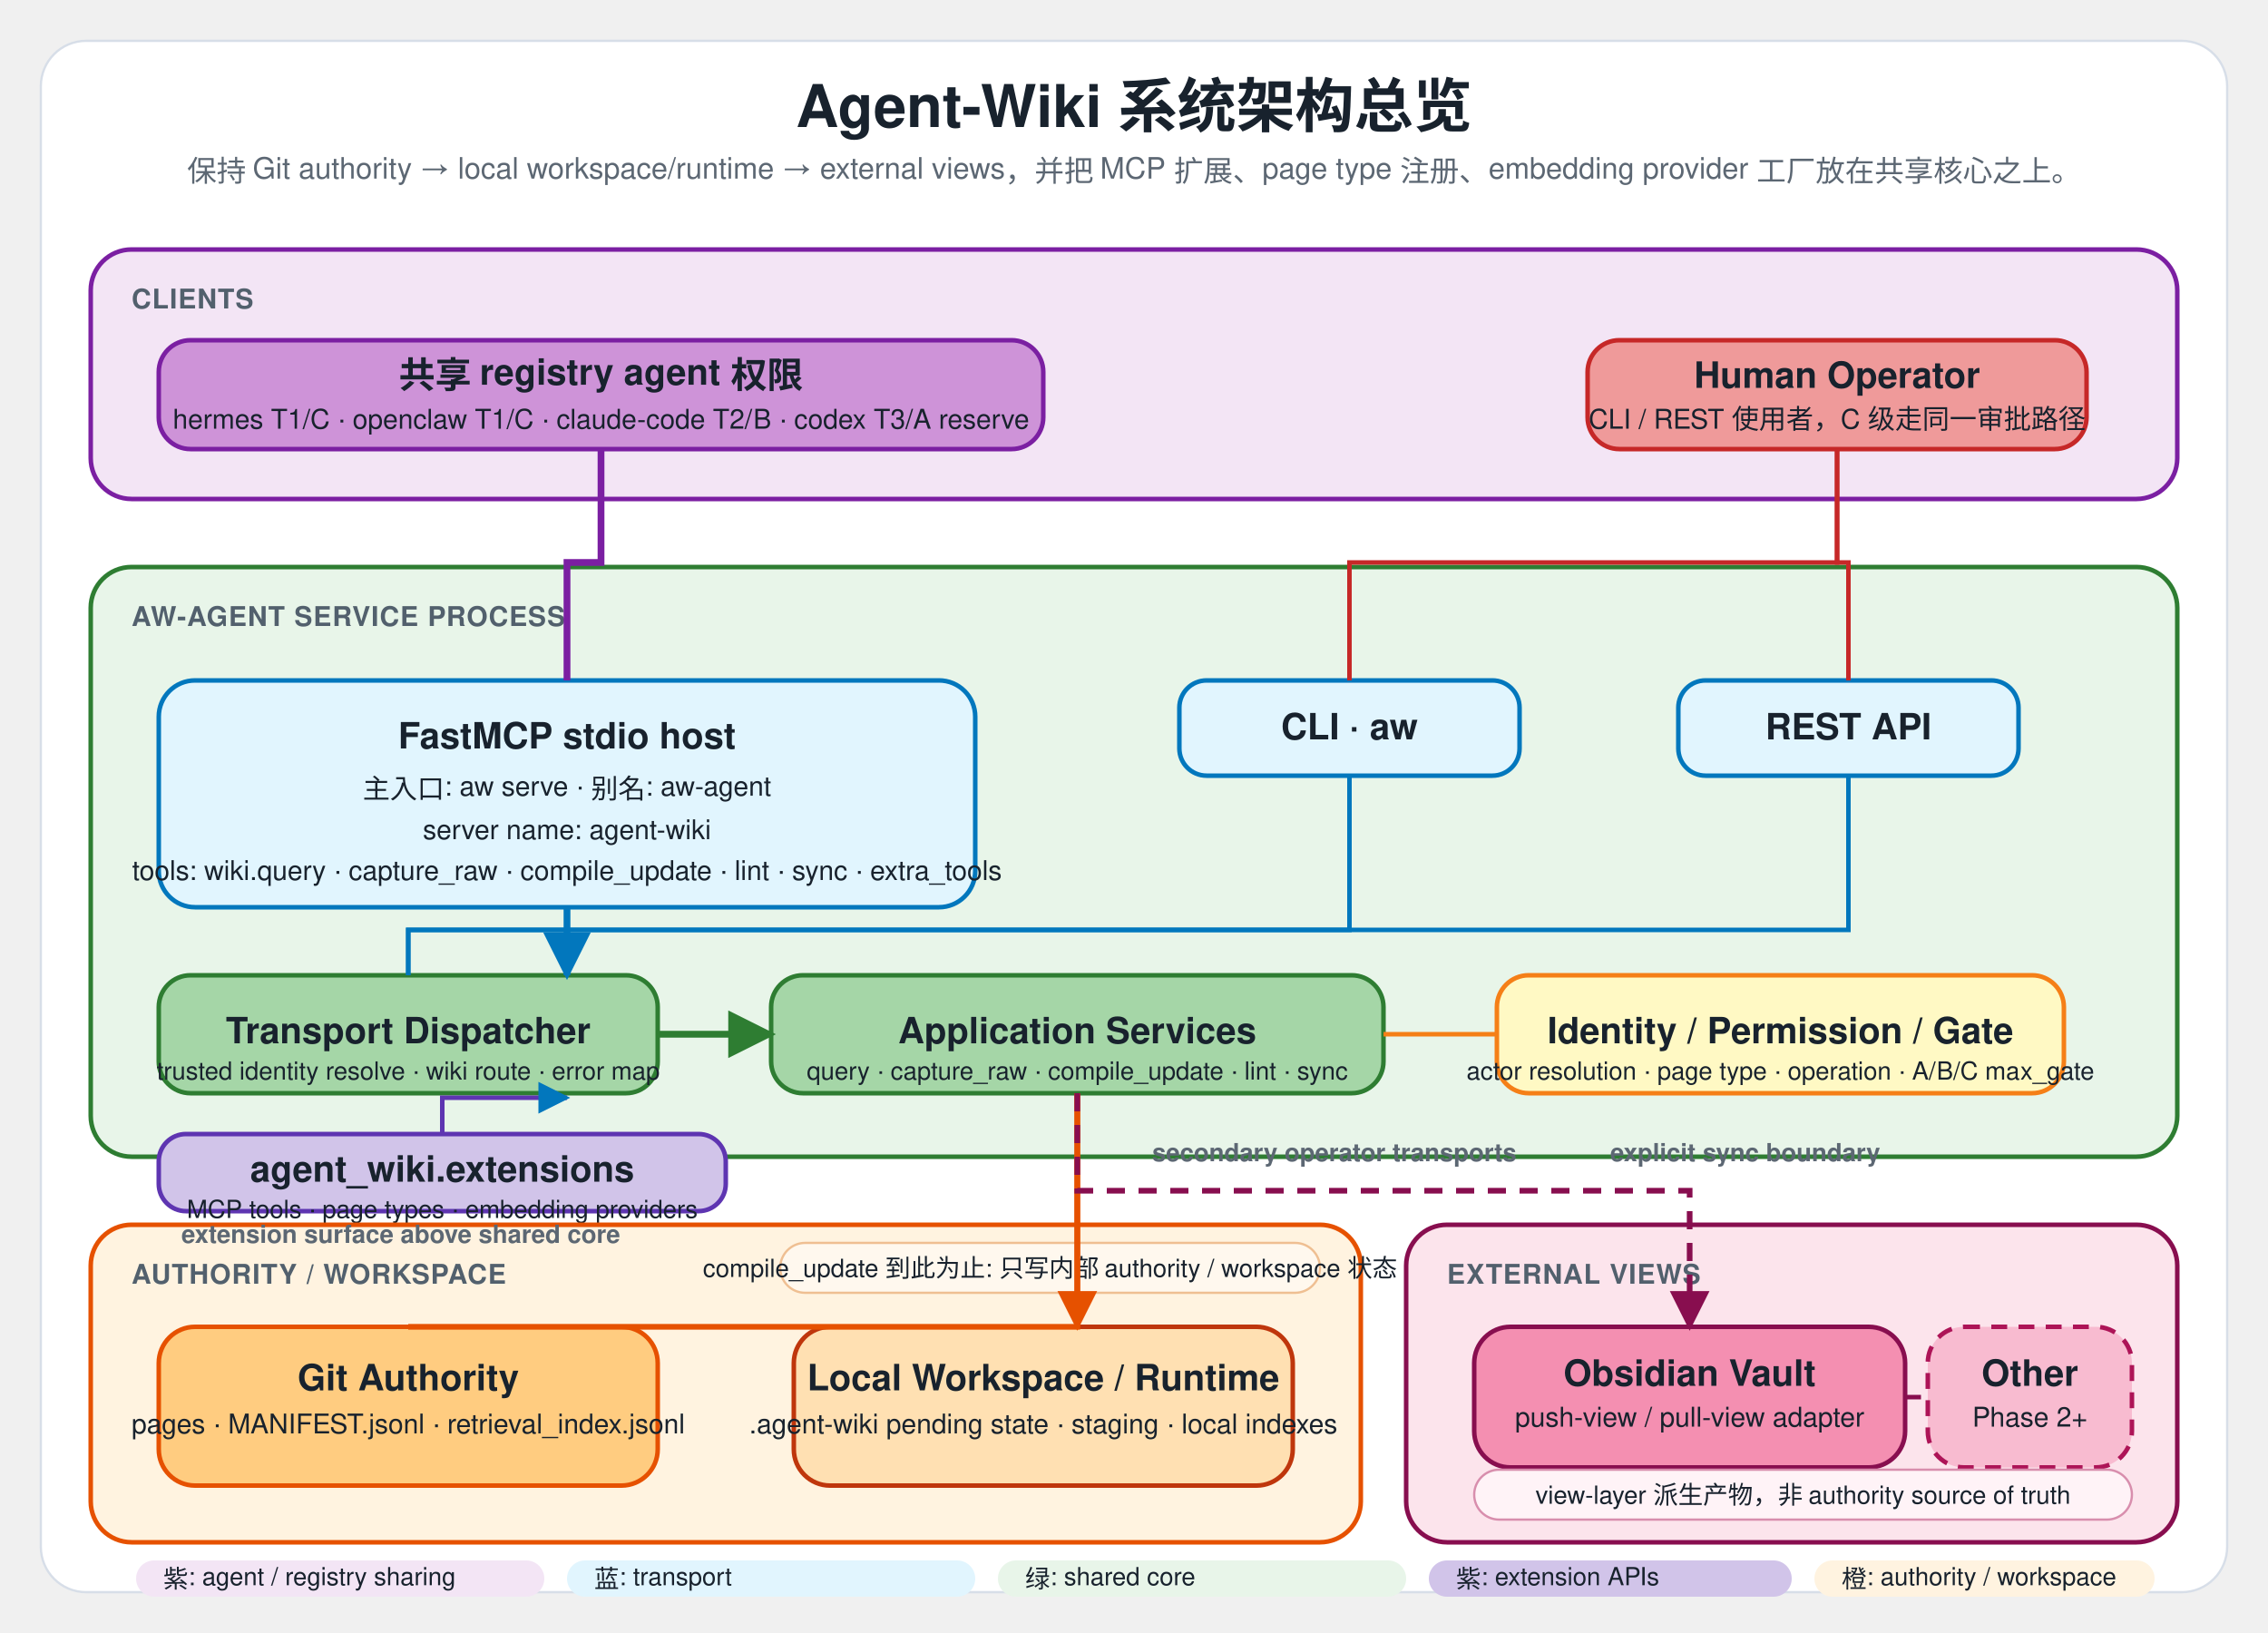
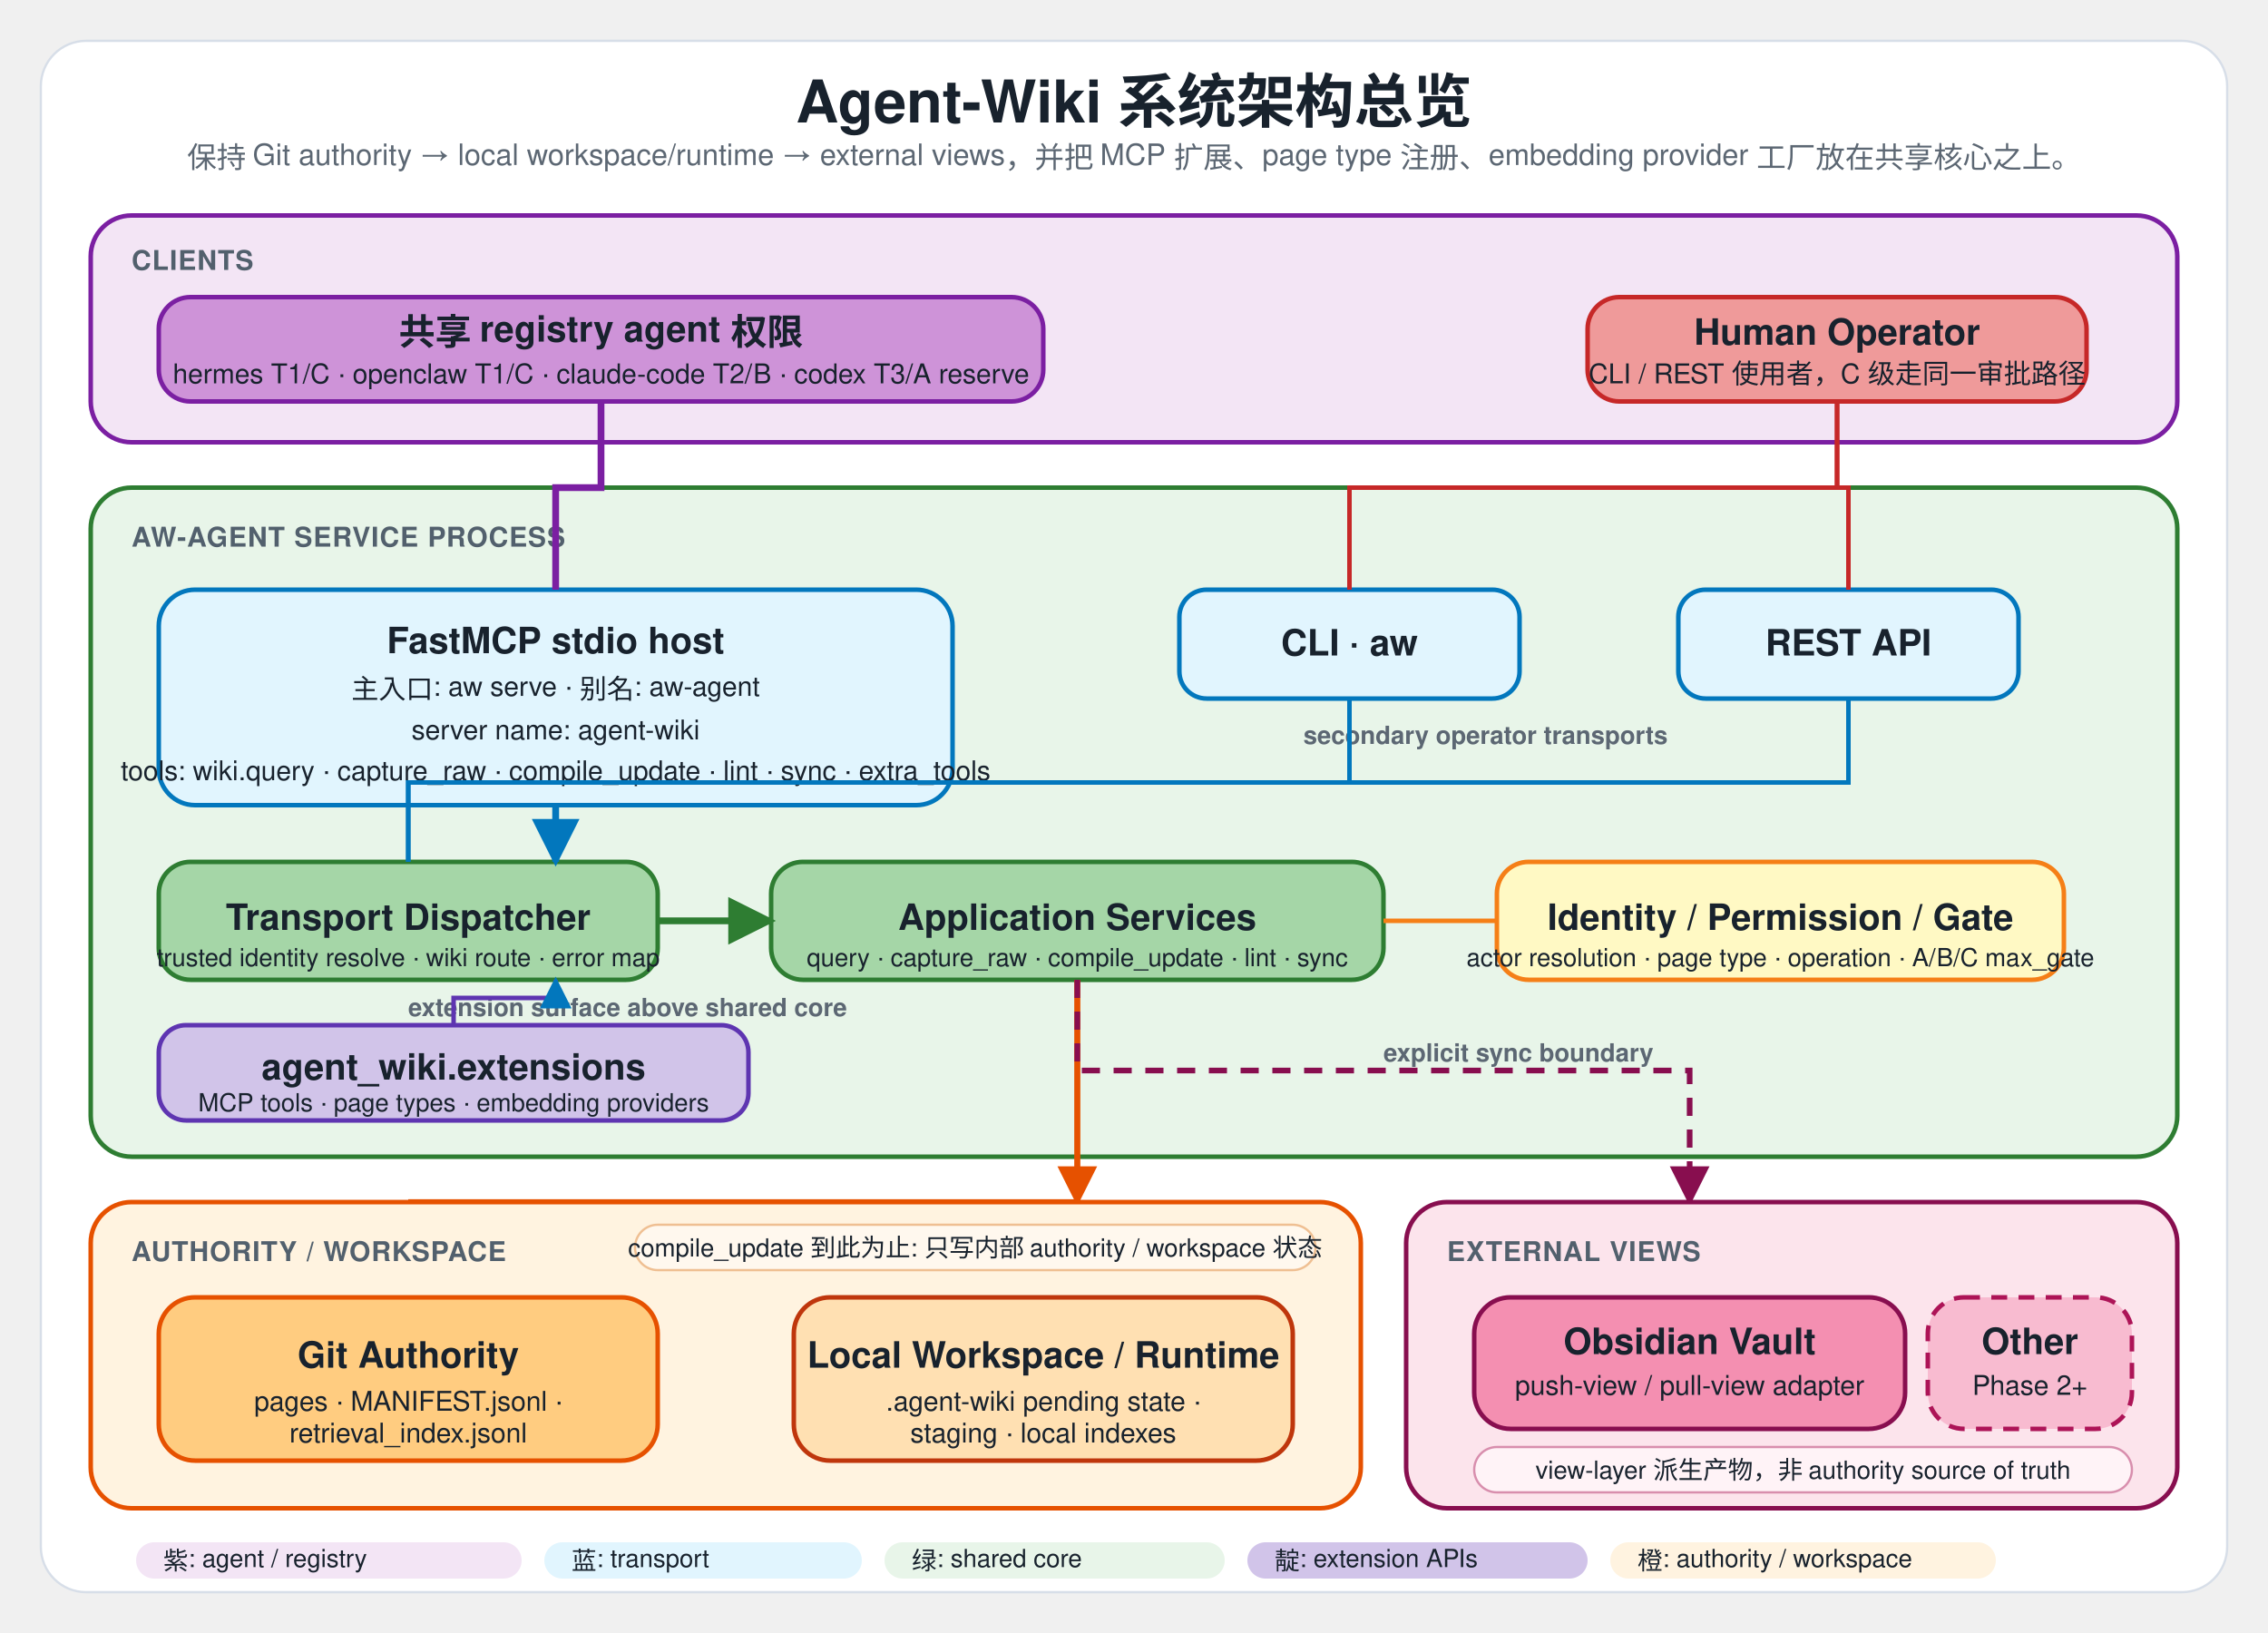
<svg xmlns="http://www.w3.org/2000/svg" width="1000" height="720" viewBox="0 0 1000 720" role="img" aria-labelledby="title desc">
  <defs>
    <marker id="arrow-blue" viewBox="0 0 10 10" refX="9" refY="5" markerWidth="7" markerHeight="7" orient="auto-start-reverse">
      <path d="M 0 0 L 10 5 L 0 10 z" fill="#0277bd" />
    </marker>
    <marker id="arrow-green" viewBox="0 0 10 10" refX="9" refY="5" markerWidth="7" markerHeight="7" orient="auto-start-reverse">
      <path d="M 0 0 L 10 5 L 0 10 z" fill="#2e7d32" />
    </marker>
    <marker id="arrow-orange" viewBox="0 0 10 10" refX="9" refY="5" markerWidth="7" markerHeight="7" orient="auto-start-reverse">
      <path d="M 0 0 L 10 5 L 0 10 z" fill="#e65100" />
    </marker>
    <marker id="arrow-pink" viewBox="0 0 10 10" refX="9" refY="5" markerWidth="7" markerHeight="7" orient="auto-start-reverse">
      <path d="M 0 0 L 10 5 L 0 10 z" fill="#880e4f" />
    </marker>
    <style>
      text { font-family: -apple-system, BlinkMacSystemFont, 'Segoe UI', Helvetica, Arial, sans-serif; fill: #18222d; }
      .title { font-size: 26px; font-weight: 700; }
      .subtitle { font-size: 13px; fill: #5c6773; }
      .section { font-size: 12px; font-weight: 700; fill: #52606d; letter-spacing: 0.4px; }
      .box-title { font-size: 16px; font-weight: 700; }
      .box-copy { font-size: 12px; }
      .small { font-size: 11px; }
      .label { font-size: 11px; font-weight: 600; fill: #5c6773; }
      .legend { font-size: 11px; }
    </style>
  </defs>
  <rect x="18" y="18" width="964" height="684" rx="20" fill="#ffffff" stroke="#d7dee8" />
-   <text x="500" y="56" text-anchor="middle" class="title">Agent-Wiki 系统架构总览</text>
-   <text x="500" y="80" text-anchor="middle" class="subtitle">保持 Git authority → local workspace/runtime → external views，并把 MCP 扩展、page type 注册、embedding provider 工厂放在共享核心之上。</text>
-   <rect x="40" y="110" width="920" height="110" rx="18" fill="#f3e5f5" stroke="#7b1fa2" stroke-width="2" />
-   <text x="58" y="136" class="section">CLIENTS</text>
-   <rect x="70" y="150" width="390" height="48" rx="14" fill="#ce93d8" stroke="#7b1fa2" stroke-width="2" />
-   <text x="265" y="171" text-anchor="middle" class="box-title">共享 registry agent 权限</text>
-   <text x="265" y="189" text-anchor="middle" class="box-copy">hermes T1/C · openclaw T1/C · claude-code T2/B · codex T3/A reserve</text>
-   <rect x="700" y="150" width="220" height="48" rx="14" fill="#ef9a9a" stroke="#c62828" stroke-width="2" />
-   <text x="810" y="171" text-anchor="middle" class="box-title">Human Operator</text>
-   <text x="810" y="189" text-anchor="middle" class="box-copy">CLI / REST 使用者，C 级走同一审批路径</text>
-   <rect x="40" y="250" width="920" height="260" rx="18" fill="#e8f5e9" stroke="#2e7d32" stroke-width="2" />
-   <text x="58" y="276" class="section">AW-AGENT SERVICE PROCESS</text>
-   <rect x="70" y="300" width="360" height="100" rx="16" fill="#e1f5fe" stroke="#0277bd" stroke-width="2" />
-   <text x="250" y="330" text-anchor="middle" class="box-title">FastMCP stdio host</text>
-   <text x="250" y="352" text-anchor="middle" class="box-copy">主入口: aw serve · 别名: aw-agent</text>
-   <text x="250" y="370" text-anchor="middle" class="box-copy">server name: agent-wiki</text>
-   <text x="250" y="388" text-anchor="middle" class="box-copy">tools: wiki.query · capture_raw · compile_update · lint · sync · extra_tools</text>
-   <rect x="520" y="300" width="150" height="42" rx="12" fill="#e1f5fe" stroke="#0277bd" stroke-width="2" />
-   <text x="595" y="326" text-anchor="middle" class="box-title">CLI · aw</text>
-   <rect x="740" y="300" width="150" height="42" rx="12" fill="#e1f5fe" stroke="#0277bd" stroke-width="2" />
-   <text x="815" y="326" text-anchor="middle" class="box-title">REST API</text>
-   <rect x="70" y="430" width="220" height="52" rx="14" fill="#a5d6a7" stroke="#2e7d32" stroke-width="2" />
-   <text x="180" y="460" text-anchor="middle" class="box-title">Transport Dispatcher</text>
-   <text x="180" y="476" text-anchor="middle" class="small">trusted identity resolve · wiki route · error map</text>
-   <rect x="340" y="430" width="270" height="52" rx="14" fill="#a5d6a7" stroke="#2e7d32" stroke-width="2" />
-   <text x="475" y="460" text-anchor="middle" class="box-title">Application Services</text>
-   <text x="475" y="476" text-anchor="middle" class="small">query · capture_raw · compile_update · lint · sync</text>
-   <rect x="660" y="430" width="250" height="52" rx="14" fill="#fff9c4" stroke="#f57f17" stroke-width="2" />
-   <text x="785" y="460" text-anchor="middle" class="box-title">Identity / Permission / Gate</text>
-   <text x="785" y="476" text-anchor="middle" class="small">actor resolution · page type · operation · A/B/C max_gate</text>
-   <rect x="70" y="500" width="250" height="34" rx="12" fill="#d1c4e9" stroke="#5e35b1" stroke-width="2" />
-   <text x="195" y="521" text-anchor="middle" class="box-title">agent_wiki.extensions</text>
-   <text x="195" y="537" text-anchor="middle" class="small">MCP tools · page types · embedding providers</text>
-   <path d="M 195 500 V 484 H 250" fill="none" stroke="#5e35b1" stroke-width="2" marker-end="url(#arrow-blue)" />
-   <rect x="40" y="540" width="560" height="140" rx="18" fill="#fff3e0" stroke="#e65100" stroke-width="2" />
-   <text x="58" y="566" class="section">AUTHORITY / WORKSPACE</text>
-   <rect x="70" y="585" width="220" height="70" rx="16" fill="#ffcc80" stroke="#e65100" stroke-width="2" />
-   <text x="180" y="613" text-anchor="middle" class="box-title">Git Authority</text>
-   <text x="180" y="632" text-anchor="middle" class="box-copy">pages · MANIFEST.jsonl · retrieval_index.jsonl</text>
-   <rect x="350" y="585" width="220" height="70" rx="16" fill="#ffe0b2" stroke="#bf360c" stroke-width="2" />
-   <text x="460" y="613" text-anchor="middle" class="box-title">Local Workspace / Runtime</text>
-   <text x="460" y="632" text-anchor="middle" class="box-copy">.agent-wiki pending state · staging · local indexes</text>
-   <rect x="620" y="540" width="340" height="140" rx="18" fill="#fce4ec" stroke="#880e4f" stroke-width="2" />
-   <text x="638" y="566" class="section">EXTERNAL VIEWS</text>
-   <rect x="650" y="585" width="190" height="62" rx="16" fill="#f48fb1" stroke="#880e4f" stroke-width="2" />
-   <text x="745" y="611" text-anchor="middle" class="box-title">Obsidian Vault</text>
-   <text x="745" y="629" text-anchor="middle" class="box-copy">push-view / pull-view adapter</text>
-   <rect x="850" y="585" width="90" height="62" rx="16" fill="#f8bbd0" stroke="#ad1457" stroke-width="2" stroke-dasharray="7 5" />
-   <text x="895" y="611" text-anchor="middle" class="box-title">Other</text>
-   <text x="895" y="629" text-anchor="middle" class="box-copy">Phase 2+</text>
-   <rect x="650" y="648" width="290" height="22" rx="11" fill="#fff3f7" stroke="#d88ead" />
-   <text x="795" y="663" text-anchor="middle" class="small">view-layer 派生产物，非 authority source of truth</text>
-   <rect x="344" y="548" width="238" height="22" rx="11" fill="#fff8ee" stroke="#efbf92" />
-   <text x="463" y="563" text-anchor="middle" class="small">compile_update 到此为止: 只写内部 authority / workspace 状态</text>
-   <text x="80" y="548" class="label">extension surface above shared core</text>
-   <text x="508" y="512" class="label">secondary operator transports</text>
-   <text x="710" y="512" class="label">explicit sync boundary</text>
-   <path d="M 265 198 V 248 H 250 V 300" fill="none" stroke="#7b1fa2" stroke-width="3" />
-   <path d="M 810 198 V 248 H 595 V 300" fill="none" stroke="#c62828" stroke-width="2" />
-   <path d="M 810 198 V 248 H 815 V 300" fill="none" stroke="#c62828" stroke-width="2" />
-   <path d="M 250 400 V 430" fill="none" stroke="#0277bd" stroke-width="3" marker-end="url(#arrow-blue)" />
-   <path d="M 595 342 V 410 H 180 V 430" fill="none" stroke="#0277bd" stroke-width="2" />
-   <path d="M 815 342 V 410 H 180 V 430" fill="none" stroke="#0277bd" stroke-width="2" />
-   <path d="M 290 456 H 340" fill="none" stroke="#2e7d32" stroke-width="3" marker-end="url(#arrow-green)" />
-   <path d="M 610 456 H 660" fill="none" stroke="#f57f17" stroke-width="2" />
-   <path d="M 475 482 V 585 H 180" fill="none" stroke="#e65100" stroke-width="2.5" />
-   <path d="M 475 482 V 585" fill="none" stroke="#e65100" stroke-width="2.5" marker-end="url(#arrow-orange)" />
-   <path d="M 475 482 V 525 H 745 V 585" fill="none" stroke="#880e4f" stroke-width="2.5" stroke-dasharray="8 6" marker-end="url(#arrow-pink)" />
-   <path d="M 840 616 H 850" fill="none" stroke="#880e4f" stroke-width="2" stroke-dasharray="7 5" />
-   <rect x="60" y="688" width="180" height="16" rx="8" fill="#f3e5f5" stroke="none" />
-   <text x="72" y="700" class="legend">紫: agent / registry sharing</text>
-   <rect x="250" y="688" width="180" height="16" rx="8" fill="#e1f5fe" stroke="none" />
-   <text x="262" y="700" class="legend">蓝: transport</text>
-   <rect x="440" y="688" width="180" height="16" rx="8" fill="#e8f5e9" stroke="none" />
-   <text x="452" y="700" class="legend">绿: shared core</text>
-   <rect x="630" y="688" width="160" height="16" rx="8" fill="#d1c4e9" stroke="none" />
-   <text x="642" y="700" class="legend">紫: extension APIs</text>
-   <rect x="800" y="688" width="150" height="16" rx="8" fill="#fff3e0" stroke="none" />
-   <text x="812" y="700" class="legend">橙: authority / workspace</text>
+   <text x="500" y="54" text-anchor="middle" class="title">Agent-Wiki 系统架构总览</text>
+   <text x="500" y="74" text-anchor="middle" class="subtitle">保持 Git authority → local workspace/runtime → external views，并把 MCP 扩展、page type 注册、embedding provider 工厂放在共享核心之上。</text>
+   <rect x="40" y="95" width="920" height="100" rx="18" fill="#f3e5f5" stroke="#7b1fa2" stroke-width="2" />
+   <text x="58" y="119" class="section">CLIENTS</text>
+   <rect x="70" y="131" width="390" height="46" rx="14" fill="#ce93d8" stroke="#7b1fa2" stroke-width="2" />
+   <text x="265" y="152" text-anchor="middle" class="box-title">共享 registry agent 权限</text>
+   <text x="265" y="169" text-anchor="middle" class="box-copy">hermes T1/C · openclaw T1/C · claude-code T2/B · codex T3/A reserve</text>
+   <rect x="700" y="131" width="220" height="46" rx="14" fill="#ef9a9a" stroke="#c62828" stroke-width="2" />
+   <text x="810" y="152" text-anchor="middle" class="box-title">Human Operator</text>
+   <text x="810" y="169" text-anchor="middle" class="box-copy">CLI / REST 使用者，C 级走同一审批路径</text>
+   <rect x="40" y="215" width="920" height="295" rx="18" fill="#e8f5e9" stroke="#2e7d32" stroke-width="2" />
+   <text x="58" y="241" class="section">AW-AGENT SERVICE PROCESS</text>
+   <rect x="70" y="260" width="350" height="95" rx="16" fill="#e1f5fe" stroke="#0277bd" stroke-width="2" />
+   <text x="245" y="288" text-anchor="middle" class="box-title">FastMCP stdio host</text>
+   <text x="245" y="308" text-anchor="middle" class="box-copy">主入口: aw serve · 别名: aw-agent</text>
+   <text x="245" y="326" text-anchor="middle" class="box-copy">server name: agent-wiki</text>
+   <text x="245" y="344" text-anchor="middle" class="box-copy">tools: wiki.query · capture_raw · compile_update · lint · sync · extra_tools</text>
+   <rect x="520" y="260" width="150" height="48" rx="12" fill="#e1f5fe" stroke="#0277bd" stroke-width="2" />
+   <text x="595" y="289" text-anchor="middle" class="box-title">CLI · aw</text>
+   <rect x="740" y="260" width="150" height="48" rx="12" fill="#e1f5fe" stroke="#0277bd" stroke-width="2" />
+   <text x="815" y="289" text-anchor="middle" class="box-title">REST API</text>
+   <text x="655" y="328" text-anchor="middle" class="label">secondary operator transports</text>
+   <rect x="70" y="380" width="220" height="52" rx="14" fill="#a5d6a7" stroke="#2e7d32" stroke-width="2" />
+   <text x="180" y="410" text-anchor="middle" class="box-title">Transport Dispatcher</text>
+   <text x="180" y="426" text-anchor="middle" class="small">trusted identity resolve · wiki route · error map</text>
+   <rect x="340" y="380" width="270" height="52" rx="14" fill="#a5d6a7" stroke="#2e7d32" stroke-width="2" />
+   <text x="475" y="410" text-anchor="middle" class="box-title">Application Services</text>
+   <text x="475" y="426" text-anchor="middle" class="small">query · capture_raw · compile_update · lint · sync</text>
+   <rect x="660" y="380" width="250" height="52" rx="14" fill="#fff9c4" stroke="#f57f17" stroke-width="2" />
+   <text x="785" y="410" text-anchor="middle" class="box-title">Identity / Permission / Gate</text>
+   <text x="785" y="426" text-anchor="middle" class="small">actor resolution · page type · operation · A/B/C max_gate</text>
+   <rect x="70" y="452" width="260" height="42" rx="12" fill="#d1c4e9" stroke="#5e35b1" stroke-width="2" />
+   <text x="200" y="476" text-anchor="middle" class="box-title">agent_wiki.extensions</text>
+   <text x="200" y="490" text-anchor="middle" class="small">MCP tools · page types · embedding providers</text>
+   <text x="180" y="448" class="label">extension surface above shared core</text>
+   <path d="M 265 177 V 215 H 245 V 260" fill="none" stroke="#7b1fa2" stroke-width="3" />
+   <path d="M 810 177 V 215 H 595 V 260" fill="none" stroke="#c62828" stroke-width="2" />
+   <path d="M 810 177 V 215 H 815 V 260" fill="none" stroke="#c62828" stroke-width="2" />
+   <path d="M 245 355 V 380" fill="none" stroke="#0277bd" stroke-width="3" marker-end="url(#arrow-blue)" />
+   <path d="M 595 308 V 345 H 180 V 380" fill="none" stroke="#0277bd" stroke-width="2" />
+   <path d="M 815 308 V 345 H 180 V 380" fill="none" stroke="#0277bd" stroke-width="2" />
+   <path d="M 290 406 H 340" fill="none" stroke="#2e7d32" stroke-width="3" marker-end="url(#arrow-green)" />
+   <path d="M 610 406 H 660" fill="none" stroke="#f57f17" stroke-width="2" />
+   <path d="M 200 452 V 440 H 245 V 432" fill="none" stroke="#5e35b1" stroke-width="2" marker-end="url(#arrow-blue)" />
+   <path d="M 475 432 V 530 H 180" fill="none" stroke="#e65100" stroke-width="2.5" />
+   <path d="M 475 432 V 530" fill="none" stroke="#e65100" stroke-width="2.5" marker-end="url(#arrow-orange)" />
+   <path d="M 475 432 V 472 H 745 V 530" fill="none" stroke="#880e4f" stroke-width="2.5" stroke-dasharray="8 6" marker-end="url(#arrow-pink)" />
+   <text x="610" y="468" class="label">explicit sync boundary</text>
+   <path d="M 840 565 H 850" fill="none" stroke="#880e4f" stroke-width="2" stroke-dasharray="7 5" />
+   <rect x="40" y="530" width="560" height="135" rx="18" fill="#fff3e0" stroke="#e65100" stroke-width="2" />
+   <text x="58" y="556" class="section">AUTHORITY / WORKSPACE</text>
+   <rect x="280" y="540" width="300" height="20" rx="10" fill="#fff8ee" stroke="#efbf92" />
+   <text x="430" y="554" text-anchor="middle" class="small">compile_update 到此为止: 只写内部 authority / workspace 状态</text>
+   <rect x="70" y="572" width="220" height="72" rx="16" fill="#ffcc80" stroke="#e65100" stroke-width="2" />
+   <text x="180" y="603" text-anchor="middle" class="box-title">Git Authority</text>
+   <text x="180" y="622" text-anchor="middle" class="box-copy">pages · MANIFEST.jsonl ·</text>
+   <text x="180" y="636" text-anchor="middle" class="box-copy">retrieval_index.jsonl</text>
+   <rect x="350" y="572" width="220" height="72" rx="16" fill="#ffe0b2" stroke="#bf360c" stroke-width="2" />
+   <text x="460" y="603" text-anchor="middle" class="box-title">Local Workspace / Runtime</text>
+   <text x="460" y="622" text-anchor="middle" class="box-copy">.agent-wiki pending state ·</text>
+   <text x="460" y="636" text-anchor="middle" class="box-copy">staging · local indexes</text>
+   <rect x="620" y="530" width="340" height="135" rx="18" fill="#fce4ec" stroke="#880e4f" stroke-width="2" />
+   <text x="638" y="556" class="section">EXTERNAL VIEWS</text>
+   <rect x="650" y="572" width="190" height="58" rx="16" fill="#f48fb1" stroke="#880e4f" stroke-width="2" />
+   <text x="745" y="597" text-anchor="middle" class="box-title">Obsidian Vault</text>
+   <text x="745" y="615" text-anchor="middle" class="box-copy">push-view / pull-view adapter</text>
+   <rect x="850" y="572" width="90" height="58" rx="16" fill="#f8bbd0" stroke="#ad1457" stroke-width="2" stroke-dasharray="7 5" />
+   <text x="895" y="597" text-anchor="middle" class="box-title">Other</text>
+   <text x="895" y="615" text-anchor="middle" class="box-copy">Phase 2+</text>
+   <rect x="650" y="638" width="290" height="20" rx="10" fill="#fff3f7" stroke="#d88ead" />
+   <text x="795" y="652" text-anchor="middle" class="small">view-layer 派生产物，非 authority source of truth</text>
+   <rect x="60" y="680" width="170" height="16" rx="8" fill="#f3e5f5" stroke="none" />
+   <text x="72" y="692" class="legend">紫: agent / registry</text>
+   <rect x="240" y="680" width="140" height="16" rx="8" fill="#e1f5fe" stroke="none" />
+   <text x="252" y="692" class="legend">蓝: transport</text>
+   <rect x="390" y="680" width="150" height="16" rx="8" fill="#e8f5e9" stroke="none" />
+   <text x="402" y="692" class="legend">绿: shared core</text>
+   <rect x="550" y="680" width="150" height="16" rx="8" fill="#d1c4e9" stroke="none" />
+   <text x="562" y="692" class="legend">靛: extension APIs</text>
+   <rect x="710" y="680" width="170" height="16" rx="8" fill="#fff3e0" stroke="none" />
+   <text x="722" y="692" class="legend">橙: authority / workspace</text>
</svg>
